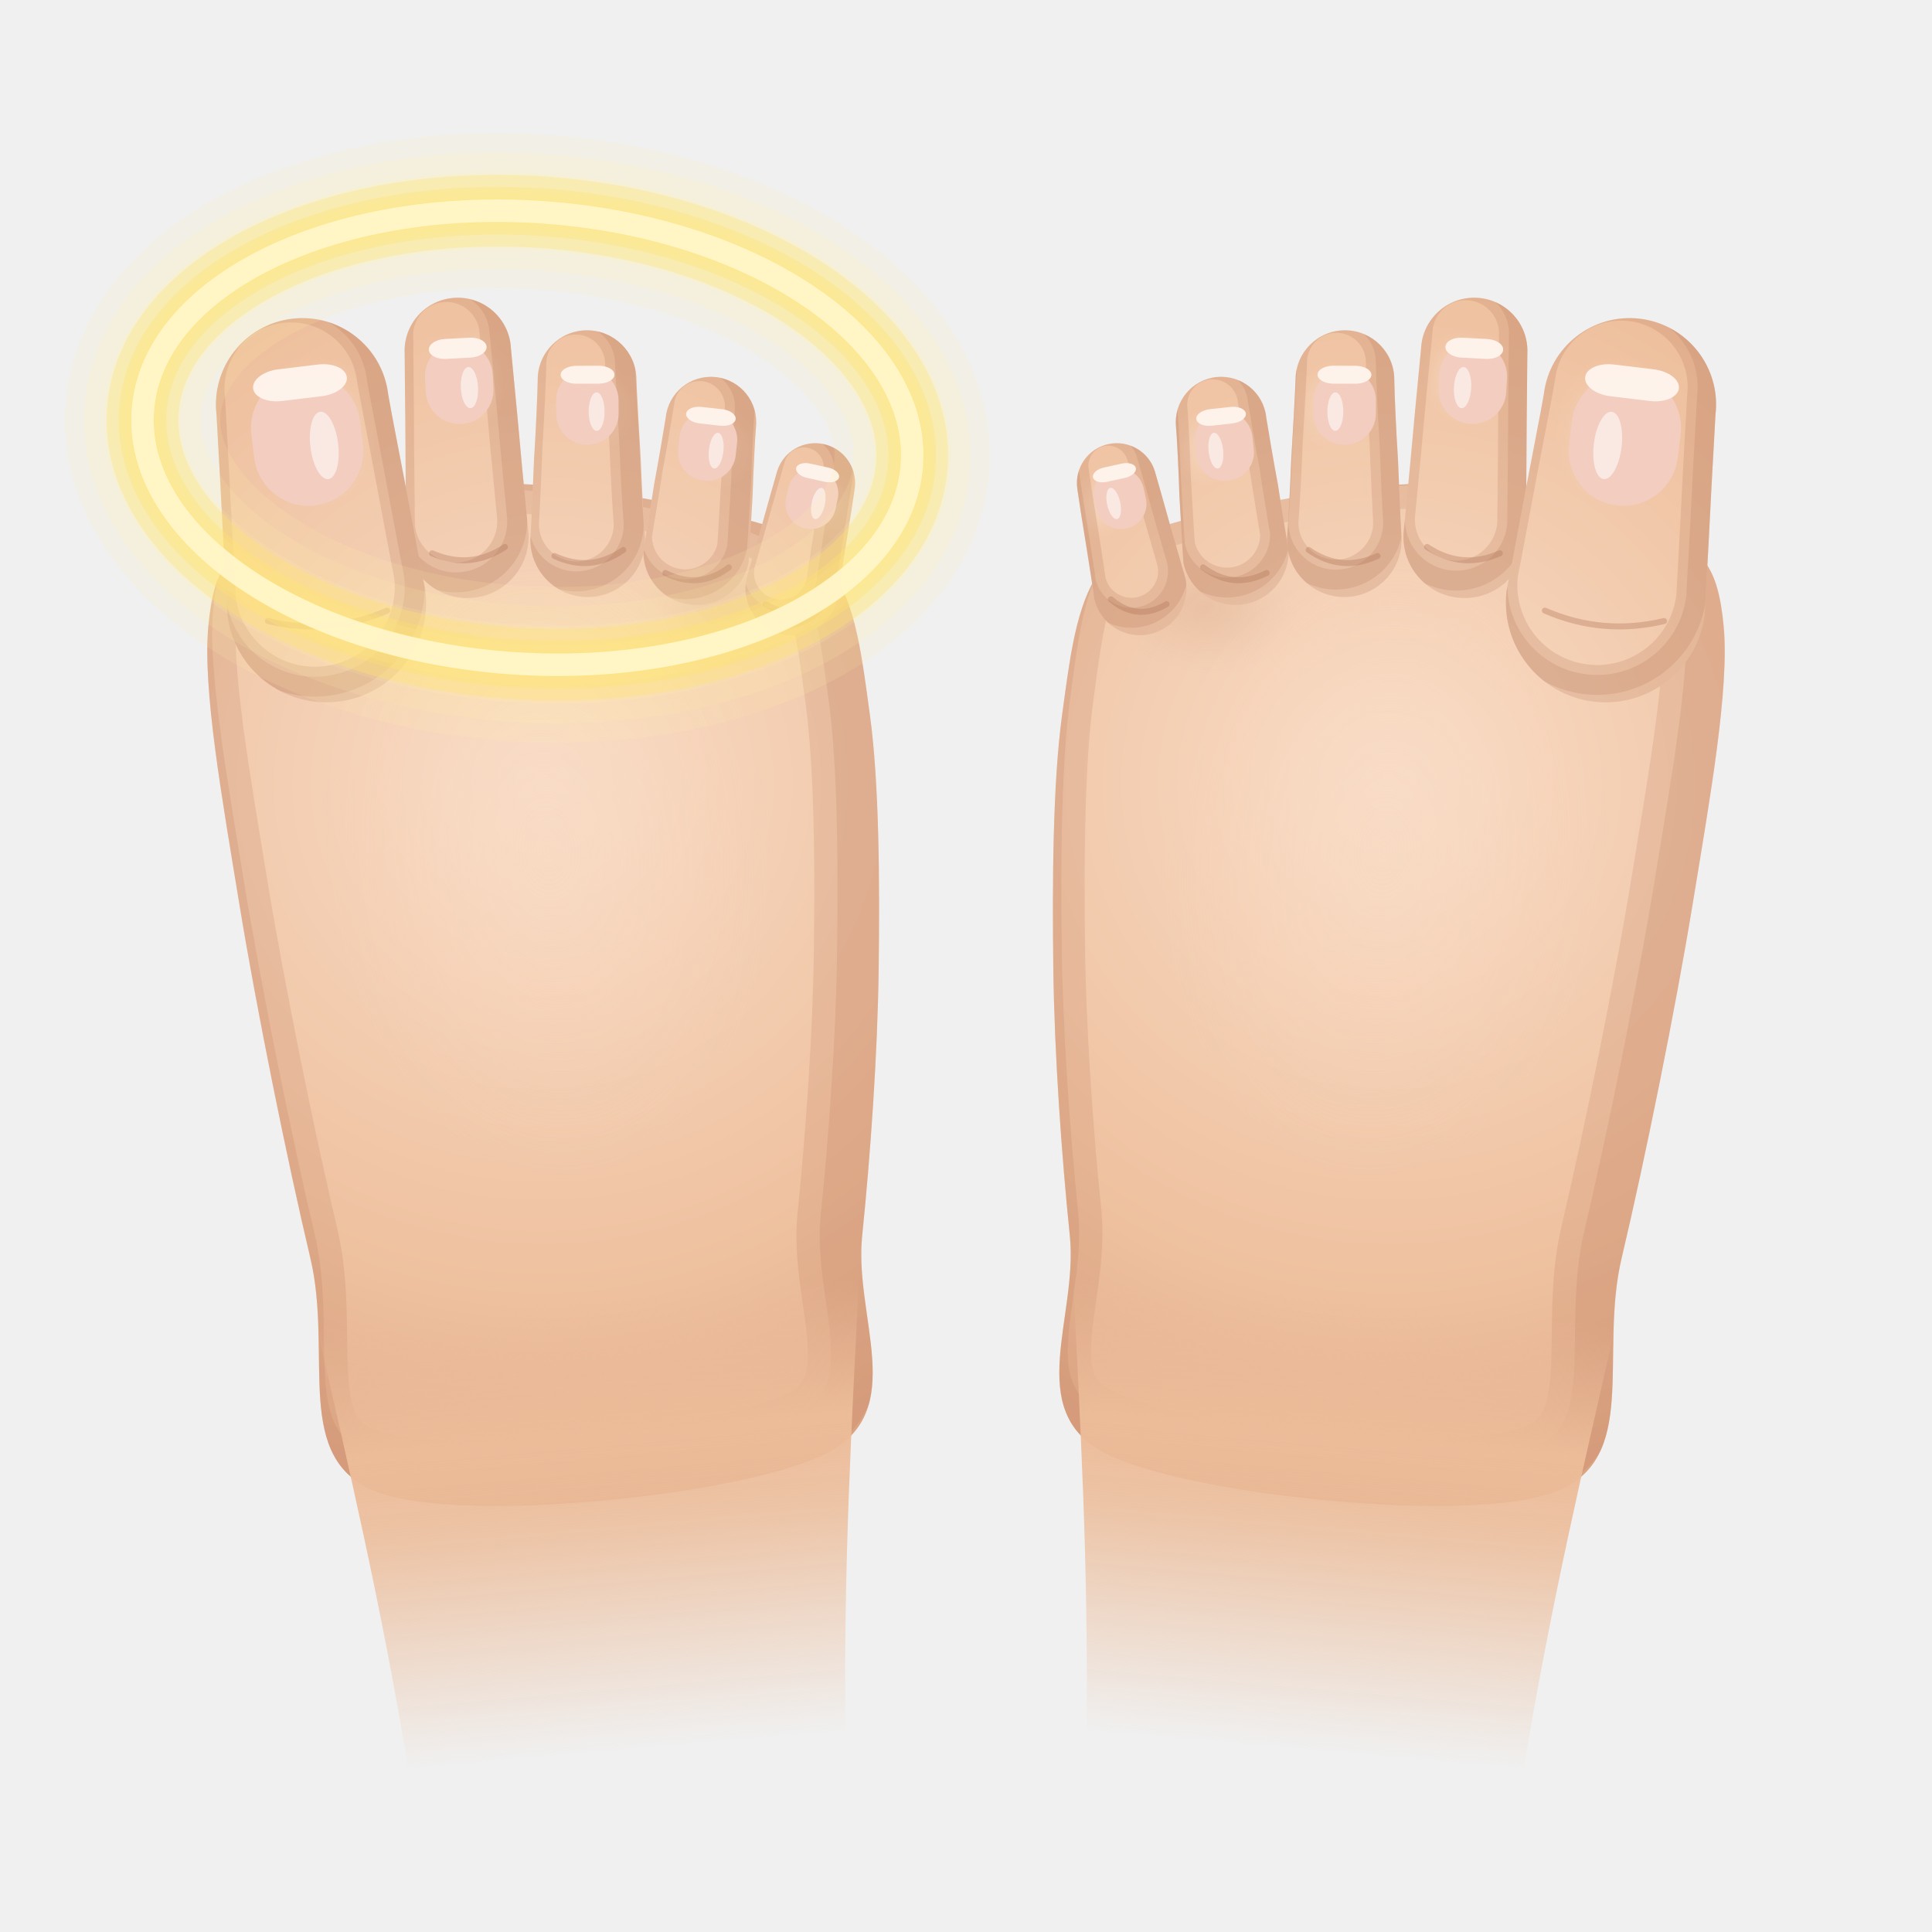
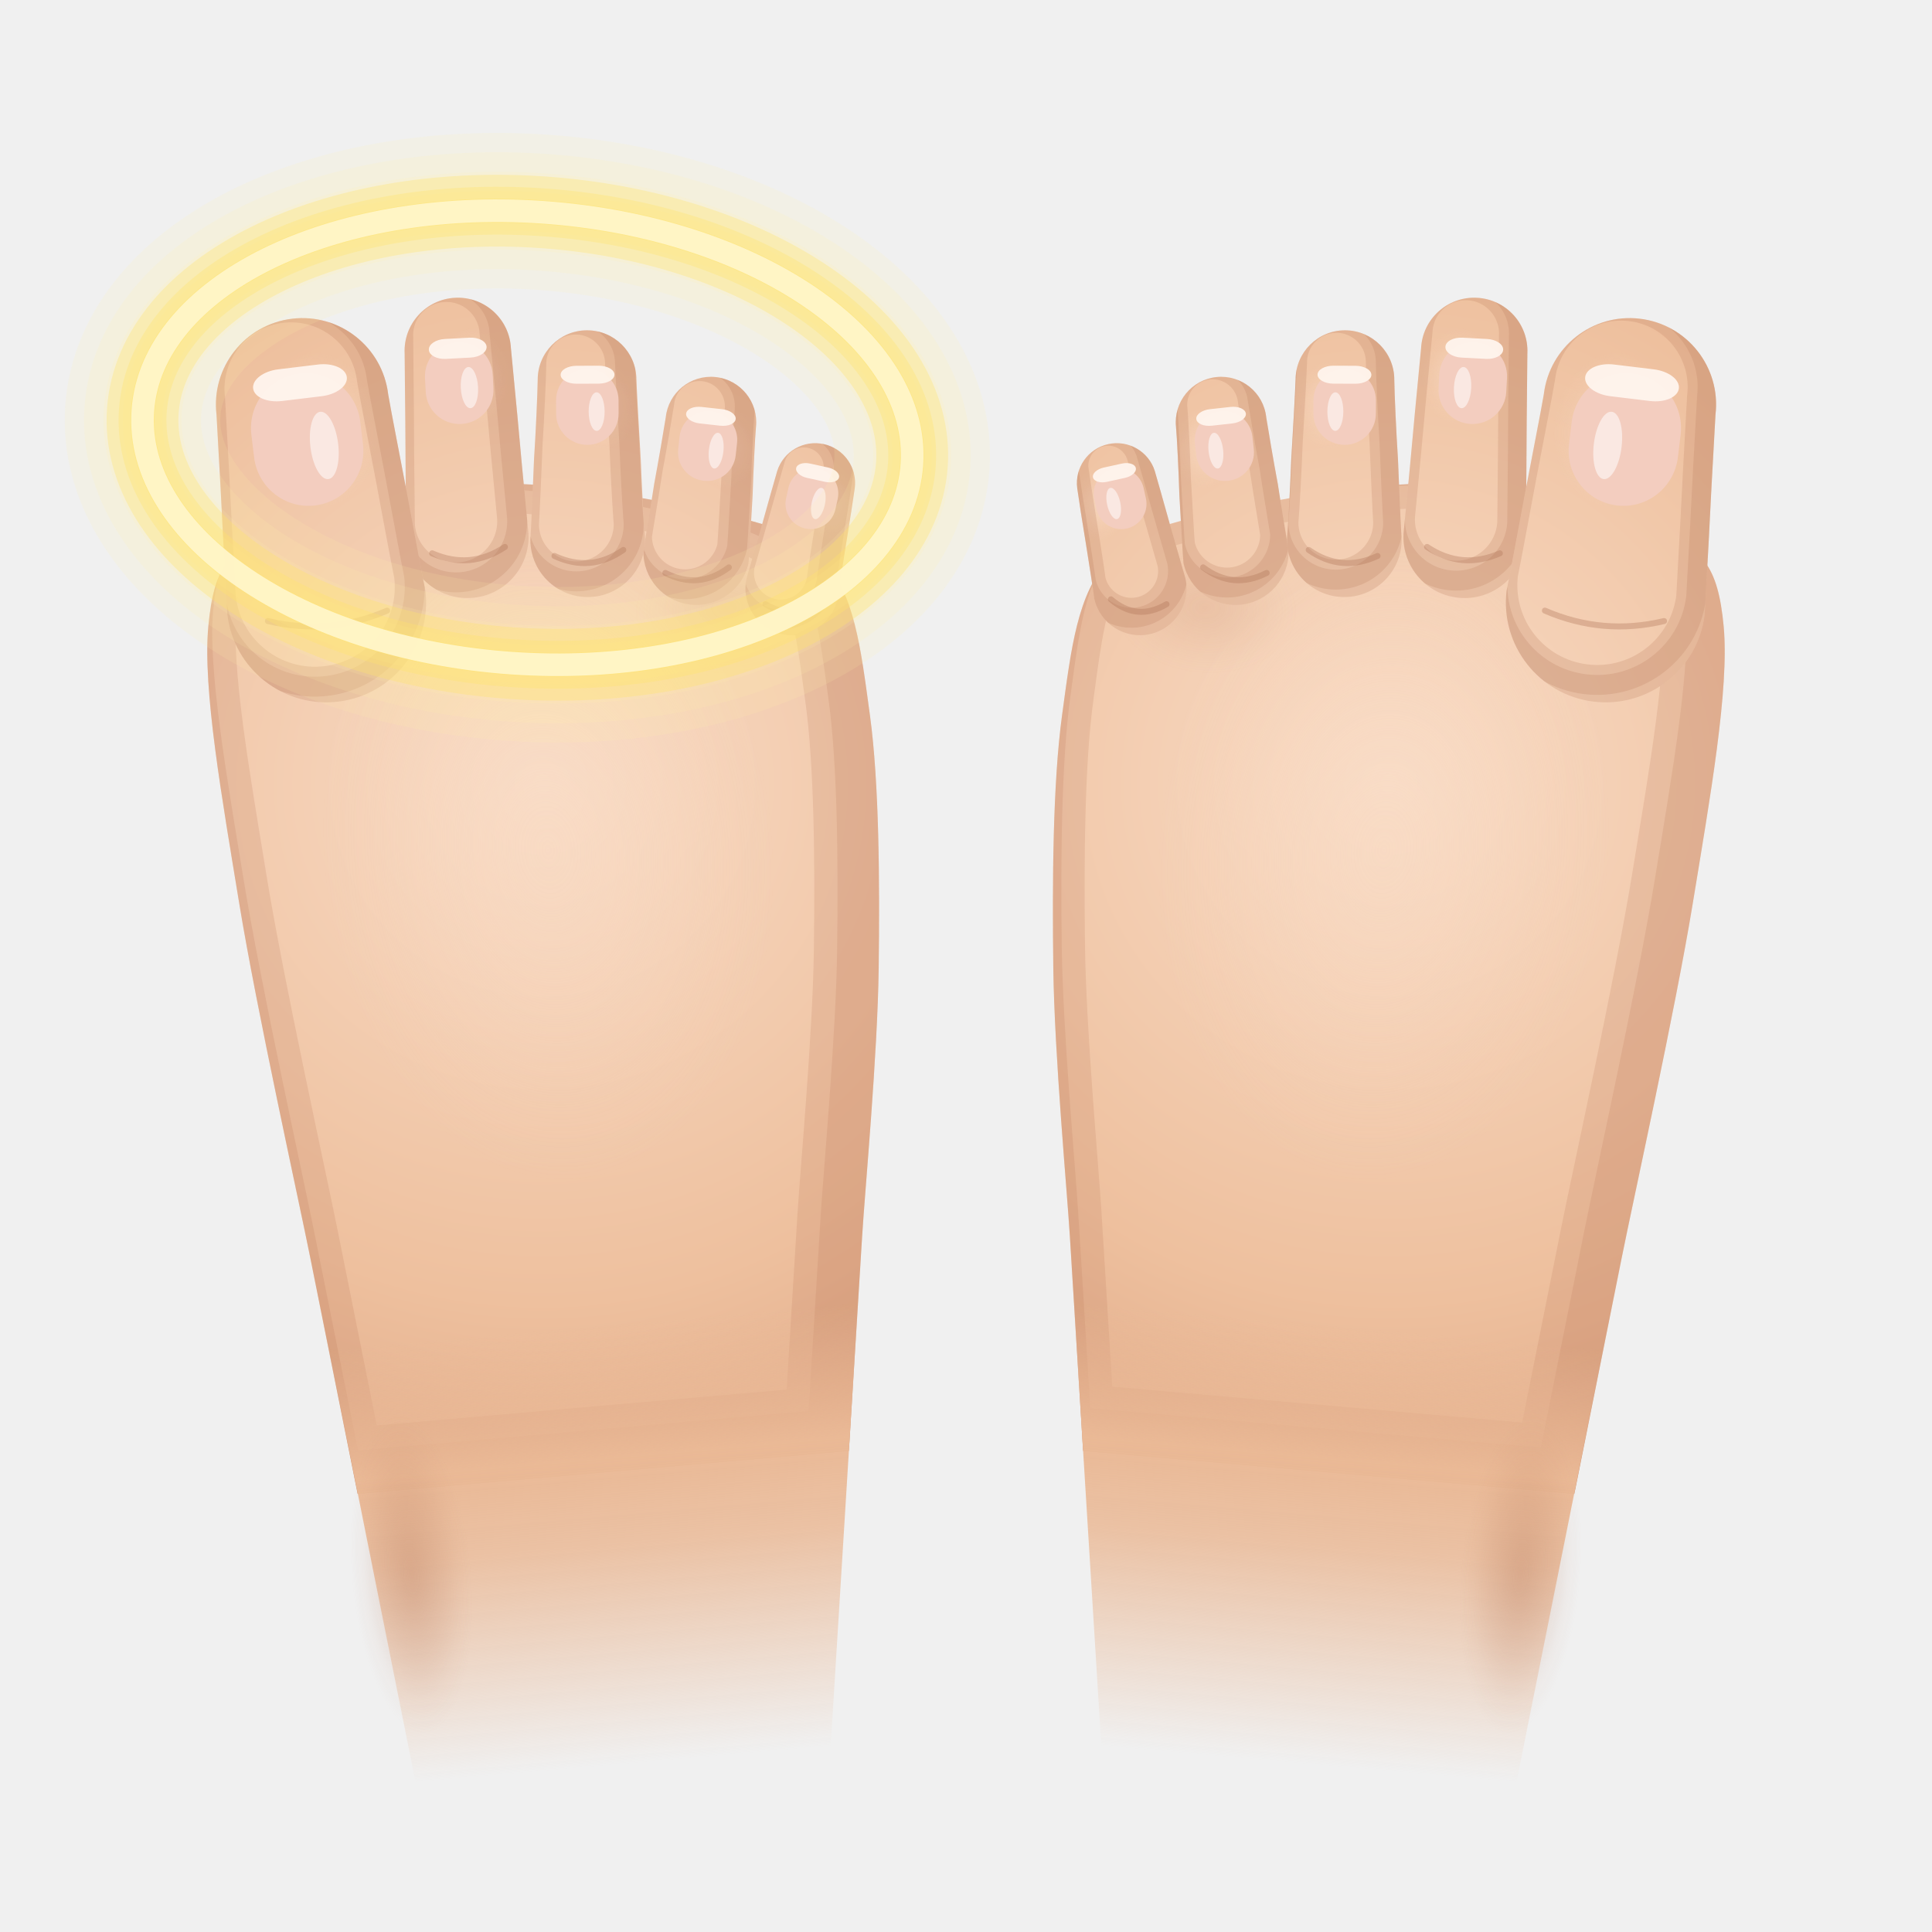
<svg xmlns="http://www.w3.org/2000/svg" viewBox="0 0 400 400" width="400" height="400">
  <defs>
    <radialGradient id="r1c94181" cx="0" cy="-20" r="130" gradientUnits="userSpaceOnUse">
      <stop offset="0" stop-color="#F9DCC6" />
      <stop offset="0.6" stop-color="#EEC09E" />
      <stop offset="1" stop-color="#D9A07F" />
    </radialGradient>
-     <path id="paed1ece" d="M-34,84C-46.7,78.7 -39.7,64 -42,52C-44.3,40 -46.7,25 -48,12C-49.3,-1 -50.5,-15.7 -50,-26C-49.5,-36.3 -49.3,-44.3 -45,-50C-40.7,-55.7 -32.8,-57.3 -24,-60C-15.2,-62.7 -2.2,-65.7 8,-66C18.2,-66.3 30.3,-65 37,-62C43.7,-59 46.3,-57.3 48,-48C49.7,-38.7 48.2,-22 47,-6C45.8,10 43.2,33 41,48C38.8,63 46.5,78 34,84C21.5,90 -21.3,89.3 -34,84Z" />
+     <path id="pfdb4290" d="M41,48C42,39 45.8,10 47,-6C48.2,-22 49.7,-38.7 48,-48C46.3,-57.3 43.7,-59 37,-62C30.3,-65 18.2,-66.3 8,-66C-2.2,-65.7 -15.2,-62.7 -24,-60C-32.8,-57.3 -40.7,-55.7 -45,-50C-49.3,-44.3 -49.5,-36.3 -50,-26C-50.5,-15.7 -49.3,-1 -48,12C-46.7,25 -43,45.3 -42,52 L-37.2,84 L37,84Z" />
    <radialGradient id="r8b336de" cx="0.5" cy="0.5" r="0.5">
      <stop offset="0" stop-color="#F9DCC6" stop-opacity="0.45" />
      <stop offset="0.15" stop-color="#F9DCC6" stop-opacity="0.405" />
      <stop offset="0.5" stop-color="#F9DCC6" stop-opacity="0.225" />
      <stop offset="0.78" stop-color="#F9DCC6" stop-opacity="0.072" />
      <stop offset="1" stop-color="#F9DCC6" stop-opacity="0" />
    </radialGradient>
    <radialGradient id="rc619d69" cx="0.5" cy="0.5" r="0.5">
      <stop offset="0" stop-color="#B97B5C" stop-opacity="0.15" />
      <stop offset="0.15" stop-color="#B97B5C" stop-opacity="0.135" />
      <stop offset="0.5" stop-color="#B97B5C" stop-opacity="0.075" />
      <stop offset="0.78" stop-color="#B97B5C" stop-opacity="0.024" />
      <stop offset="1" stop-color="#B97B5C" stop-opacity="0" />
    </radialGradient>
-     <clipPath id="caed1ece">
-       <use href="#paed1ece" />
+     <clipPath id="cfdb4290">
+       <use href="#pfdb4290" />
    </clipPath>
    <path id="p855a930" d="M-33.3,-48.1C-33.8,-49.4 -35.3,-53.3 -36.3,-55.9C-37.3,-58.6 -38.8,-62.5 -39.3,-63.8 A6,6 0 0 0 -50.7,-60.2C-50.4,-58.9 -49.4,-54.8 -48.7,-52.1C-48,-49.3 -47,-45.3 -46.7,-43.9 A7,7 0 0 0 -33.3,-48.1Z" />
    <radialGradient id="r04ceedf" cx="0.5" cy="0.5" r="0.5">
      <stop offset="0" stop-color="#F9DCC6" stop-opacity="0.6" />
      <stop offset="0.15" stop-color="#F9DCC6" stop-opacity="0.54" />
      <stop offset="0.5" stop-color="#F9DCC6" stop-opacity="0.3" />
      <stop offset="0.78" stop-color="#F9DCC6" stop-opacity="0.096" />
      <stop offset="1" stop-color="#F9DCC6" stop-opacity="0" />
    </radialGradient>
    <clipPath id="c855a930">
      <use href="#p855a930" />
    </clipPath>
    <path id="pb15574e" d="M-18.2,-53.6C-18.6,-55.2 -19.9,-60.2 -20.7,-63.5C-21.6,-66.7 -22.9,-71.7 -23.3,-73.3 A6.8,6.8 0 0 0 -36.7,-70.7C-36.4,-69 -35.7,-63.9 -35.3,-60.5C-34.8,-57.2 -34.1,-52.1 -33.8,-50.4 A8,8 0 0 0 -18.2,-53.6Z" />
    <clipPath id="cb15574e">
      <use href="#pb15574e" />
    </clipPath>
    <path id="p0a1be4e" d="M-1.4,-56.7C-1.7,-58.7 -2.5,-64.7 -3,-68.7C-3.6,-72.6 -4.4,-78.6 -4.6,-80.6 A7.4,7.4 0 0 0 -19.4,-79.4C-19.3,-77.4 -19.1,-71.4 -19,-67.3C-18.8,-63.3 -18.6,-57.3 -18.6,-55.3 A8.6,8.6 0 0 0 -1.4,-56.7Z" />
    <clipPath id="c0a1be4e">
      <use href="#p0a1be4e" />
    </clipPath>
    <path id="p642f90a" d="M17.2,-58.3C17,-60.7 16.5,-67.6 16.1,-72.3C15.7,-77 15.2,-84 15,-86.3 A8,8 0 0 0 -1,-85.7C-1,-83.4 -1.1,-76.4 -1.1,-71.7C-1.1,-67 -1.2,-60 -1.2,-57.7 A9.2,9.2 0 0 0 17.2,-58.3Z" />
    <clipPath id="c642f90a">
      <use href="#p642f90a" />
    </clipPath>
    <path id="pe748edc" d="M45,-49.5C44.9,-52 44.7,-59.5 44.5,-64.5C44.3,-69.5 44.1,-77.1 44,-79.6 A13,13 0 0 0 18,-80.4C17.8,-77.9 17,-70.5 16.5,-65.5C16,-60.5 15.3,-53 15,-50.5 A15,15 0 0 0 45,-49.5Z" />
    <clipPath id="ce748edc">
      <use href="#pe748edc" />
    </clipPath>
-     <linearGradient id="l86a933f" x1="0" y1="58" x2="0" y2="126" gradientUnits="userSpaceOnUse">
-       <stop offset="0" stop-color="#ECBC99" stop-opacity="0" />
-       <stop offset="0.3" stop-color="#ECBC99" />
-       <stop offset="0.5" stop-color="#ECBC99" stop-opacity="0.85" />
-       <stop offset="1" stop-color="#ECBC99" stop-opacity="0" />
+     <linearGradient id="l5697a3e" x1="0" y1="62" x2="0" y2="128" gradientUnits="userSpaceOnUse">
+       <stop offset="0" stop-color="#EAB996" stop-opacity="0" />
+       <stop offset="0.3" stop-color="#EAB996" />
+       <stop offset="0.5" stop-color="#EAB996" stop-opacity="0.85" />
+       <stop offset="1" stop-color="#EAB996" stop-opacity="0" />
    </linearGradient>
+     <radialGradient id="r5a30e27" cx="0.5" cy="0.5" r="0.5">
+       <stop offset="0" stop-color="#B97B5C" stop-opacity="0.35" />
+       <stop offset="0.15" stop-color="#B97B5C" stop-opacity="0.315" />
+       <stop offset="0.5" stop-color="#B97B5C" stop-opacity="0.175" />
+       <stop offset="0.78" stop-color="#B97B5C" stop-opacity="0.056" />
+       <stop offset="1" stop-color="#B97B5C" stop-opacity="0" />
+     </radialGradient>
  </defs>
  <g transform="translate(200 189.7) scale(1.376)">
    <g transform="translate(-62 0) rotate(-5) scale(-1 1)">
-       <use href="#paed1ece" fill="url(#r1c94181)" />
-       <g clip-path="url(#caed1ece)">
+       <use href="#pfdb4290" fill="url(#r1c94181)" />
+       <g clip-path="url(#cfdb4290)">
        <ellipse cx="0" cy="-10" rx="34" ry="50" fill="url(#r8b336de)" />
        <ellipse cx="-30" cy="-44" rx="14" ry="10" fill="url(#rc619d69)" />
      </g>
-       <g clip-path="url(#caed1ece)">
+       <g clip-path="url(#cfdb4290)">
        <g transform="translate(2.5 -3)">
-           <use href="#paed1ece" fill="none" stroke="#B97B5C" stroke-linecap="round" stroke-linejoin="round" stroke-opacity="0.194" stroke-width="14" />
-           <use href="#paed1ece" fill="none" stroke="#B97B5C" stroke-linecap="round" stroke-linejoin="round" stroke-opacity="0.194" stroke-width="7" />
+           <use href="#pfdb4290" fill="none" stroke="#B97B5C" stroke-linecap="round" stroke-linejoin="round" stroke-opacity="0.194" stroke-width="14" />
+           <use href="#pfdb4290" fill="none" stroke="#B97B5C" stroke-linecap="round" stroke-linejoin="round" stroke-opacity="0.194" stroke-width="7" />
        </g>
      </g>
      <use href="#p855a930" fill="url(#r1c94181)" />
      <g clip-path="url(#c855a930)">
        <ellipse cx="-47" cy="-58" rx="4.2" ry="5.4" fill="url(#r04ceedf)" />
      </g>
      <g clip-path="url(#c855a930)">
        <g transform="translate(1.5 -2.5)">
          <use href="#p855a930" fill="none" stroke="#B97B5C" stroke-linecap="round" stroke-linejoin="round" stroke-opacity="0.225" stroke-width="6" />
          <use href="#p855a930" fill="none" stroke="#B97B5C" stroke-linecap="round" stroke-linejoin="round" stroke-opacity="0.225" stroke-width="3" />
        </g>
      </g>
      <g transform="translate(-44.2 -59.4) rotate(-17.4)">
        <rect x="-3.8" y="-4.4" width="7.6" height="9.2" rx="3.8" fill="#F3CDBF" />
        <rect x="-3.3" y="-4.9" width="6.6" height="2.2" rx="1.9" fill="#FFF5EE" fill-opacity=".95" />
        <ellipse cx="-1.1" cy="0.7" rx="1.0" ry="2.4" fill="#FFFFFF" fill-opacity=".55" />
      </g>
      <path d="M-44.2,-44 Q-40,-41 -35.8,-44" fill="none" stroke="#B07258" stroke-width="0.9" stroke-linecap="round" stroke-linejoin="round" stroke-opacity="0.35" />
      <use href="#pb15574e" fill="url(#r1c94181)" />
      <g clip-path="url(#cb15574e)">
        <ellipse cx="-32" cy="-68" rx="4.8" ry="6.1" fill="url(#r04ceedf)" />
      </g>
      <g clip-path="url(#cb15574e)">
        <g transform="translate(1.5 -2.5)">
          <use href="#pb15574e" fill="none" stroke="#B97B5C" stroke-linecap="round" stroke-linejoin="round" stroke-opacity="0.225" stroke-width="6" />
          <use href="#pb15574e" fill="none" stroke="#B97B5C" stroke-linecap="round" stroke-linejoin="round" stroke-opacity="0.225" stroke-width="3" />
        </g>
      </g>
      <g transform="translate(-29.3 -68.7) rotate(-11.3)">
        <rect x="-4.3" y="-5.0" width="8.7" height="10.5" rx="4.3" fill="#F3CDBF" />
        <rect x="-3.7" y="-5.5" width="7.5" height="2.5" rx="2.2" fill="#FFF5EE" fill-opacity=".95" />
        <ellipse cx="-1.3" cy="0.8" rx="1.1" ry="2.7" fill="#FFFFFF" fill-opacity=".55" />
      </g>
      <path d="M-30.8,-50 Q-26,-47 -21.2,-50" fill="none" stroke="#B07258" stroke-width="0.9" stroke-linecap="round" stroke-linejoin="round" stroke-opacity="0.35" />
      <use href="#p0a1be4e" fill="url(#r1c94181)" />
      <g clip-path="url(#c0a1be4e)">
        <ellipse cx="-14" cy="-76" rx="5.2" ry="6.7" fill="url(#r04ceedf)" />
      </g>
      <g clip-path="url(#c0a1be4e)">
        <g transform="translate(1.5 -2.5)">
          <use href="#p0a1be4e" fill="none" stroke="#B97B5C" stroke-linecap="round" stroke-linejoin="round" stroke-opacity="0.225" stroke-width="6" />
          <use href="#p0a1be4e" fill="none" stroke="#B97B5C" stroke-linecap="round" stroke-linejoin="round" stroke-opacity="0.225" stroke-width="3" />
        </g>
      </g>
      <g transform="translate(-11.7 -76.1) rotate(-4.8)">
        <rect x="-4.7" y="-5.5" width="9.4" height="11.4" rx="4.7" fill="#F3CDBF" />
        <rect x="-4.1" y="-6.0" width="8.1" height="2.7" rx="2.4" fill="#FFF5EE" fill-opacity=".95" />
        <ellipse cx="-1.4" cy="0.9" rx="1.2" ry="2.9" fill="#FFFFFF" fill-opacity=".55" />
      </g>
      <path d="M-15.2,-54 Q-10,-51 -4.8,-54" fill="none" stroke="#B07258" stroke-width="0.9" stroke-linecap="round" stroke-linejoin="round" stroke-opacity="0.35" />
      <use href="#p642f90a" fill="url(#r1c94181)" />
      <g clip-path="url(#c642f90a)">
        <ellipse cx="5" cy="-82" rx="5.6" ry="7.2" fill="url(#r04ceedf)" />
      </g>
      <g clip-path="url(#c642f90a)">
        <g transform="translate(1.5 -2.5)">
          <use href="#p642f90a" fill="none" stroke="#B97B5C" stroke-linecap="round" stroke-linejoin="round" stroke-opacity="0.225" stroke-width="6" />
          <use href="#p642f90a" fill="none" stroke="#B97B5C" stroke-linecap="round" stroke-linejoin="round" stroke-opacity="0.225" stroke-width="3" />
        </g>
      </g>
      <g transform="translate(7.2 -81.4) rotate(-2.0)">
        <rect x="-5.1" y="-5.9" width="10.2" height="12.3" rx="5.1" fill="#F3CDBF" />
        <rect x="-4.4" y="-6.5" width="8.7" height="3.0" rx="2.5" fill="#FFF5EE" fill-opacity=".95" />
        <ellipse cx="-1.5" cy="1.0" rx="1.3" ry="3.1" fill="#FFFFFF" fill-opacity=".55" />
      </g>
      <path d="M2.5,-56 Q8,-53 13.5,-56" fill="none" stroke="#B07258" stroke-width="0.9" stroke-linecap="round" stroke-linejoin="round" stroke-opacity="0.35" />
      <use href="#pe748edc" fill="url(#r1c94181)" />
      <g clip-path="url(#ce748edc)">
        <ellipse cx="29" cy="-76" rx="9.1" ry="11.7" fill="url(#r04ceedf)" />
      </g>
      <g clip-path="url(#ce748edc)">
        <g transform="translate(1.5 -2.5)">
          <use href="#pe748edc" fill="none" stroke="#B97B5C" stroke-linecap="round" stroke-linejoin="round" stroke-opacity="0.225" stroke-width="6" />
          <use href="#pe748edc" fill="none" stroke="#B97B5C" stroke-linecap="round" stroke-linejoin="round" stroke-opacity="0.225" stroke-width="3" />
        </g>
      </g>
      <g transform="translate(30.8 -75.1) rotate(1.9)">
        <rect x="-8.3" y="-9.6" width="16.5" height="20.0" rx="8.3" fill="#F3CDBF" />
        <rect x="-7.1" y="-10.6" width="14.2" height="4.8" rx="4.1" fill="#FFF5EE" fill-opacity=".95" />
        <ellipse cx="-2.5" cy="1.6" rx="2.1" ry="5.1" fill="#FFFFFF" fill-opacity=".55" />
      </g>
      <path d="M21,-48 Q30,-45 39,-48" fill="none" stroke="#B07258" stroke-width="0.9" stroke-linecap="round" stroke-linejoin="round" stroke-opacity="0.35" />
-       <path d="M-41,58 C-38,80 -35,100 -33,126 L33,126 C35,100 38,80 41,58Z" fill="url(#l86a933f)" />
+       <path d="M39.4,62 L32.1,128 L-30.6,128 L-40.5,62Z" fill="url(#l5697a3e)" />
+       <ellipse cx="30" cy="96.8" rx="9" ry="24" fill="url(#r5a30e27)" />
    </g>
    <g transform="translate(62 0) rotate(5) scale(1 1)">
-       <use href="#paed1ece" fill="url(#r1c94181)" />
-       <g clip-path="url(#caed1ece)">
+       <use href="#pfdb4290" fill="url(#r1c94181)" />
+       <g clip-path="url(#cfdb4290)">
        <ellipse cx="0" cy="-10" rx="34" ry="50" fill="url(#r8b336de)" />
        <ellipse cx="-30" cy="-44" rx="14" ry="10" fill="url(#rc619d69)" />
      </g>
-       <g clip-path="url(#caed1ece)">
+       <g clip-path="url(#cfdb4290)">
        <g transform="translate(-2.5 -3)">
-           <use href="#paed1ece" fill="none" stroke="#B97B5C" stroke-linecap="round" stroke-linejoin="round" stroke-opacity="0.194" stroke-width="14" />
-           <use href="#paed1ece" fill="none" stroke="#B97B5C" stroke-linecap="round" stroke-linejoin="round" stroke-opacity="0.194" stroke-width="7" />
+           <use href="#pfdb4290" fill="none" stroke="#B97B5C" stroke-linecap="round" stroke-linejoin="round" stroke-opacity="0.194" stroke-width="14" />
+           <use href="#pfdb4290" fill="none" stroke="#B97B5C" stroke-linecap="round" stroke-linejoin="round" stroke-opacity="0.194" stroke-width="7" />
        </g>
      </g>
      <use href="#p855a930" fill="url(#r1c94181)" />
      <g clip-path="url(#c855a930)">
        <ellipse cx="-47" cy="-58" rx="4.2" ry="5.4" fill="url(#r04ceedf)" />
      </g>
      <g clip-path="url(#c855a930)">
        <g transform="translate(-1.5 -2.5)">
          <use href="#p855a930" fill="none" stroke="#B97B5C" stroke-linecap="round" stroke-linejoin="round" stroke-opacity="0.225" stroke-width="6" />
          <use href="#p855a930" fill="none" stroke="#B97B5C" stroke-linecap="round" stroke-linejoin="round" stroke-opacity="0.225" stroke-width="3" />
        </g>
      </g>
      <g transform="translate(-44.2 -59.4) rotate(-17.4)">
        <rect x="-3.8" y="-4.4" width="7.6" height="9.2" rx="3.8" fill="#F3CDBF" />
        <rect x="-3.3" y="-4.9" width="6.6" height="2.2" rx="1.9" fill="#FFF5EE" fill-opacity=".95" />
        <ellipse cx="-1.1" cy="0.7" rx="1.0" ry="2.4" fill="#FFFFFF" fill-opacity=".55" />
      </g>
      <path d="M-44.2,-44 Q-40,-41 -35.8,-44" fill="none" stroke="#B07258" stroke-width="0.9" stroke-linecap="round" stroke-linejoin="round" stroke-opacity="0.35" />
      <use href="#pb15574e" fill="url(#r1c94181)" />
      <g clip-path="url(#cb15574e)">
        <ellipse cx="-32" cy="-68" rx="4.8" ry="6.1" fill="url(#r04ceedf)" />
      </g>
      <g clip-path="url(#cb15574e)">
        <g transform="translate(-1.5 -2.5)">
          <use href="#pb15574e" fill="none" stroke="#B97B5C" stroke-linecap="round" stroke-linejoin="round" stroke-opacity="0.225" stroke-width="6" />
          <use href="#pb15574e" fill="none" stroke="#B97B5C" stroke-linecap="round" stroke-linejoin="round" stroke-opacity="0.225" stroke-width="3" />
        </g>
      </g>
      <g transform="translate(-29.3 -68.7) rotate(-11.3)">
        <rect x="-4.3" y="-5.0" width="8.7" height="10.5" rx="4.3" fill="#F3CDBF" />
        <rect x="-3.7" y="-5.5" width="7.5" height="2.5" rx="2.2" fill="#FFF5EE" fill-opacity=".95" />
        <ellipse cx="-1.3" cy="0.8" rx="1.1" ry="2.7" fill="#FFFFFF" fill-opacity=".55" />
      </g>
      <path d="M-30.8,-50 Q-26,-47 -21.2,-50" fill="none" stroke="#B07258" stroke-width="0.9" stroke-linecap="round" stroke-linejoin="round" stroke-opacity="0.35" />
      <use href="#p0a1be4e" fill="url(#r1c94181)" />
      <g clip-path="url(#c0a1be4e)">
        <ellipse cx="-14" cy="-76" rx="5.2" ry="6.7" fill="url(#r04ceedf)" />
      </g>
      <g clip-path="url(#c0a1be4e)">
        <g transform="translate(-1.5 -2.5)">
          <use href="#p0a1be4e" fill="none" stroke="#B97B5C" stroke-linecap="round" stroke-linejoin="round" stroke-opacity="0.225" stroke-width="6" />
          <use href="#p0a1be4e" fill="none" stroke="#B97B5C" stroke-linecap="round" stroke-linejoin="round" stroke-opacity="0.225" stroke-width="3" />
        </g>
      </g>
      <g transform="translate(-11.7 -76.1) rotate(-4.8)">
        <rect x="-4.7" y="-5.5" width="9.4" height="11.4" rx="4.7" fill="#F3CDBF" />
        <rect x="-4.1" y="-6.0" width="8.1" height="2.7" rx="2.4" fill="#FFF5EE" fill-opacity=".95" />
        <ellipse cx="-1.4" cy="0.9" rx="1.2" ry="2.9" fill="#FFFFFF" fill-opacity=".55" />
      </g>
      <path d="M-15.2,-54 Q-10,-51 -4.8,-54" fill="none" stroke="#B07258" stroke-width="0.9" stroke-linecap="round" stroke-linejoin="round" stroke-opacity="0.35" />
      <use href="#p642f90a" fill="url(#r1c94181)" />
      <g clip-path="url(#c642f90a)">
        <ellipse cx="5" cy="-82" rx="5.6" ry="7.2" fill="url(#r04ceedf)" />
      </g>
      <g clip-path="url(#c642f90a)">
        <g transform="translate(-1.5 -2.5)">
          <use href="#p642f90a" fill="none" stroke="#B97B5C" stroke-linecap="round" stroke-linejoin="round" stroke-opacity="0.225" stroke-width="6" />
          <use href="#p642f90a" fill="none" stroke="#B97B5C" stroke-linecap="round" stroke-linejoin="round" stroke-opacity="0.225" stroke-width="3" />
        </g>
      </g>
      <g transform="translate(7.2 -81.4) rotate(-2.0)">
        <rect x="-5.1" y="-5.9" width="10.2" height="12.3" rx="5.1" fill="#F3CDBF" />
        <rect x="-4.4" y="-6.5" width="8.7" height="3.0" rx="2.5" fill="#FFF5EE" fill-opacity=".95" />
        <ellipse cx="-1.5" cy="1.0" rx="1.3" ry="3.1" fill="#FFFFFF" fill-opacity=".55" />
      </g>
      <path d="M2.5,-56 Q8,-53 13.5,-56" fill="none" stroke="#B07258" stroke-width="0.9" stroke-linecap="round" stroke-linejoin="round" stroke-opacity="0.35" />
      <use href="#pe748edc" fill="url(#r1c94181)" />
      <g clip-path="url(#ce748edc)">
        <ellipse cx="29" cy="-76" rx="9.1" ry="11.7" fill="url(#r04ceedf)" />
      </g>
      <g clip-path="url(#ce748edc)">
        <g transform="translate(-1.5 -2.5)">
          <use href="#pe748edc" fill="none" stroke="#B97B5C" stroke-linecap="round" stroke-linejoin="round" stroke-opacity="0.225" stroke-width="6" />
          <use href="#pe748edc" fill="none" stroke="#B97B5C" stroke-linecap="round" stroke-linejoin="round" stroke-opacity="0.225" stroke-width="3" />
        </g>
      </g>
      <g transform="translate(30.8 -75.1) rotate(1.9)">
        <rect x="-8.3" y="-9.6" width="16.5" height="20.0" rx="8.3" fill="#F3CDBF" />
        <rect x="-7.1" y="-10.6" width="14.2" height="4.8" rx="4.1" fill="#FFF5EE" fill-opacity=".95" />
        <ellipse cx="-2.5" cy="1.6" rx="2.1" ry="5.1" fill="#FFFFFF" fill-opacity=".55" />
      </g>
      <path d="M21,-48 Q30,-45 39,-48" fill="none" stroke="#B07258" stroke-width="0.9" stroke-linecap="round" stroke-linejoin="round" stroke-opacity="0.35" />
-       <path d="M-41,58 C-38,80 -35,100 -33,126 L33,126 C35,100 38,80 41,58Z" fill="url(#l86a933f)" />
+       <path d="M39.4,62 L32.1,128 L-30.6,128 L-40.5,62Z" fill="url(#l5697a3e)" />
+       <ellipse cx="30" cy="96.8" rx="9" ry="24" fill="url(#r5a30e27)" />
    </g>
    <g transform="rotate(4 -66 -72)" opacity="1.0">
      <g fill="none" stroke="#FFF1A6" stroke-linecap="round" stroke-linejoin="round" stroke-opacity="0.139">
        <path d="M-124,-72 A58,34 0 1 0 -8,-72 A58,34 0 1 0 -124,-72Z" stroke-width="23.4" />
        <path d="M-124,-72 A58,34 0 1 0 -8,-72 A58,34 0 1 0 -124,-72Z" stroke-width="17.6" />
        <path d="M-124,-72 A58,34 0 1 0 -8,-72 A58,34 0 1 0 -124,-72Z" stroke-width="11.7" />
        <path d="M-124,-72 A58,34 0 1 0 -8,-72 A58,34 0 1 0 -124,-72Z" stroke-width="5.9" />
      </g>
      <g fill="none" stroke="#FFE36A" stroke-linecap="round" stroke-linejoin="round" stroke-opacity="0.331">
        <path d="M-124,-72 A58,34 0 1 0 -8,-72 A58,34 0 1 0 -124,-72Z" stroke-width="10.8" />
        <path d="M-124,-72 A58,34 0 1 0 -8,-72 A58,34 0 1 0 -124,-72Z" stroke-width="7.2" />
        <path d="M-124,-72 A58,34 0 1 0 -8,-72 A58,34 0 1 0 -124,-72Z" stroke-width="3.6" />
      </g>
      <path d="M-124,-72 A58,34 0 1 0 -8,-72 A58,34 0 1 0 -124,-72Z" fill="none" stroke="#FFF6C9" stroke-width="3.4" stroke-linecap="round" stroke-linejoin="round" stroke-opacity="0.95" />
    </g>
  </g>
</svg>
